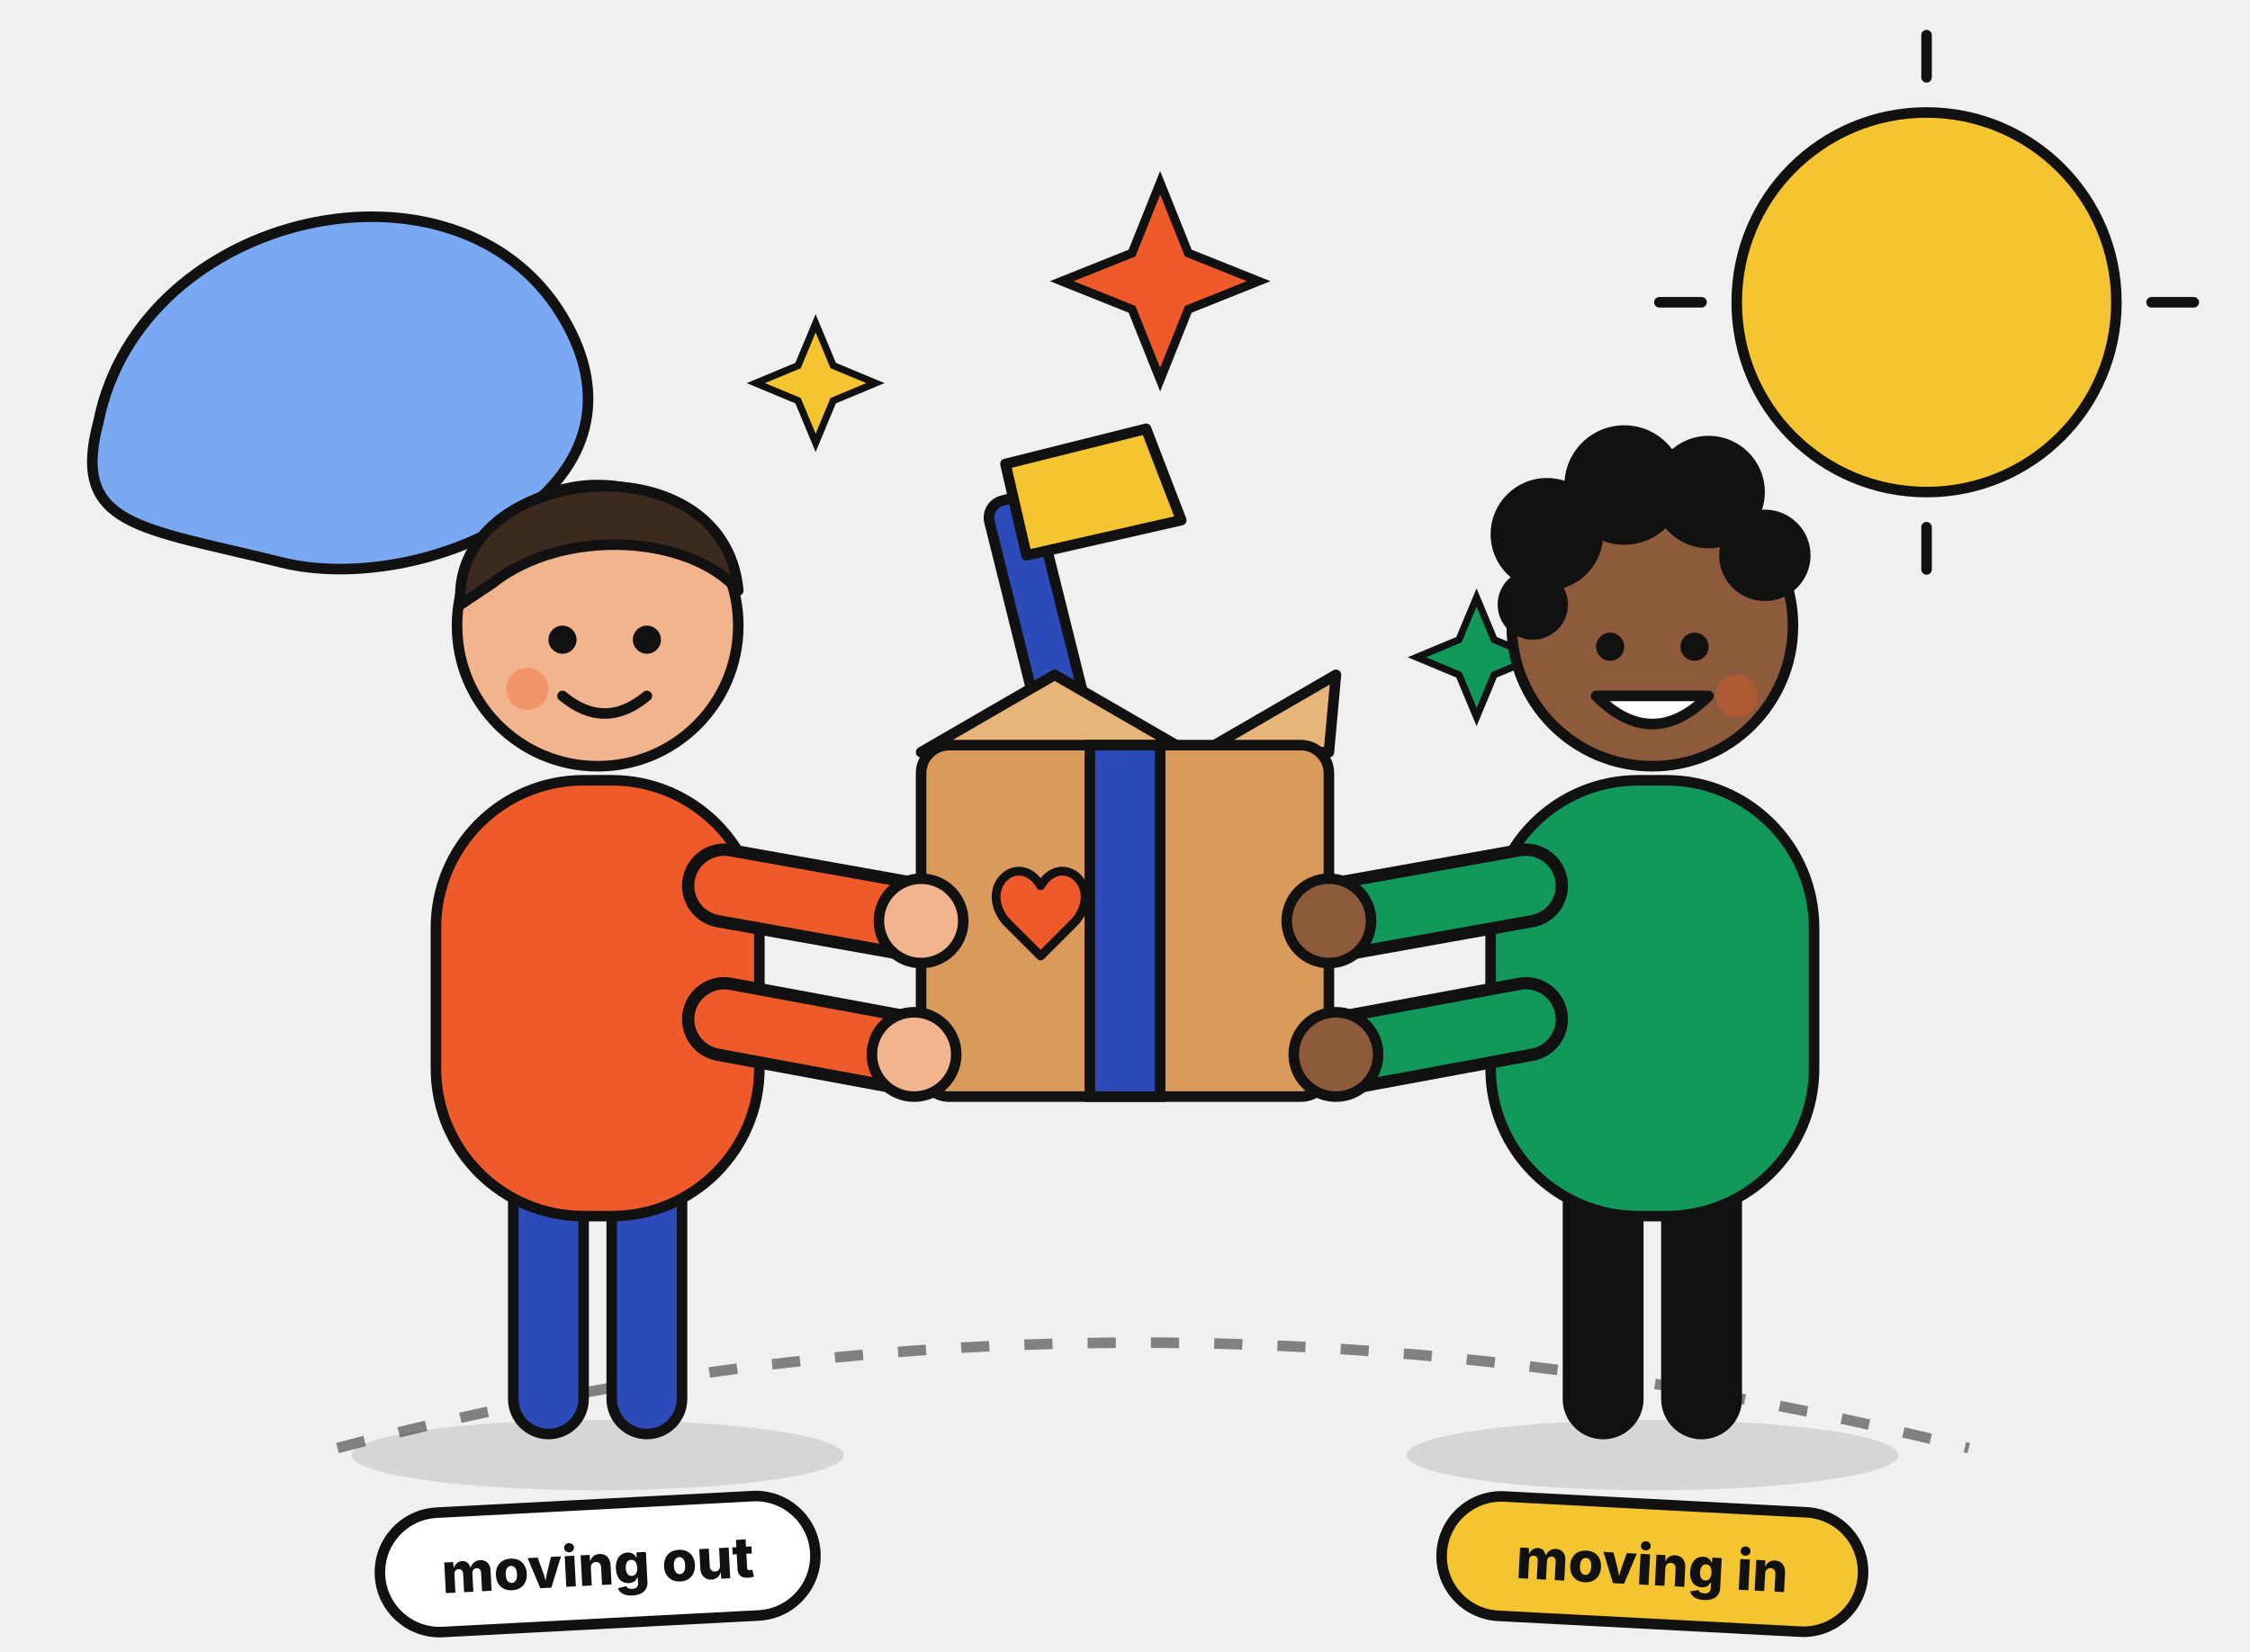
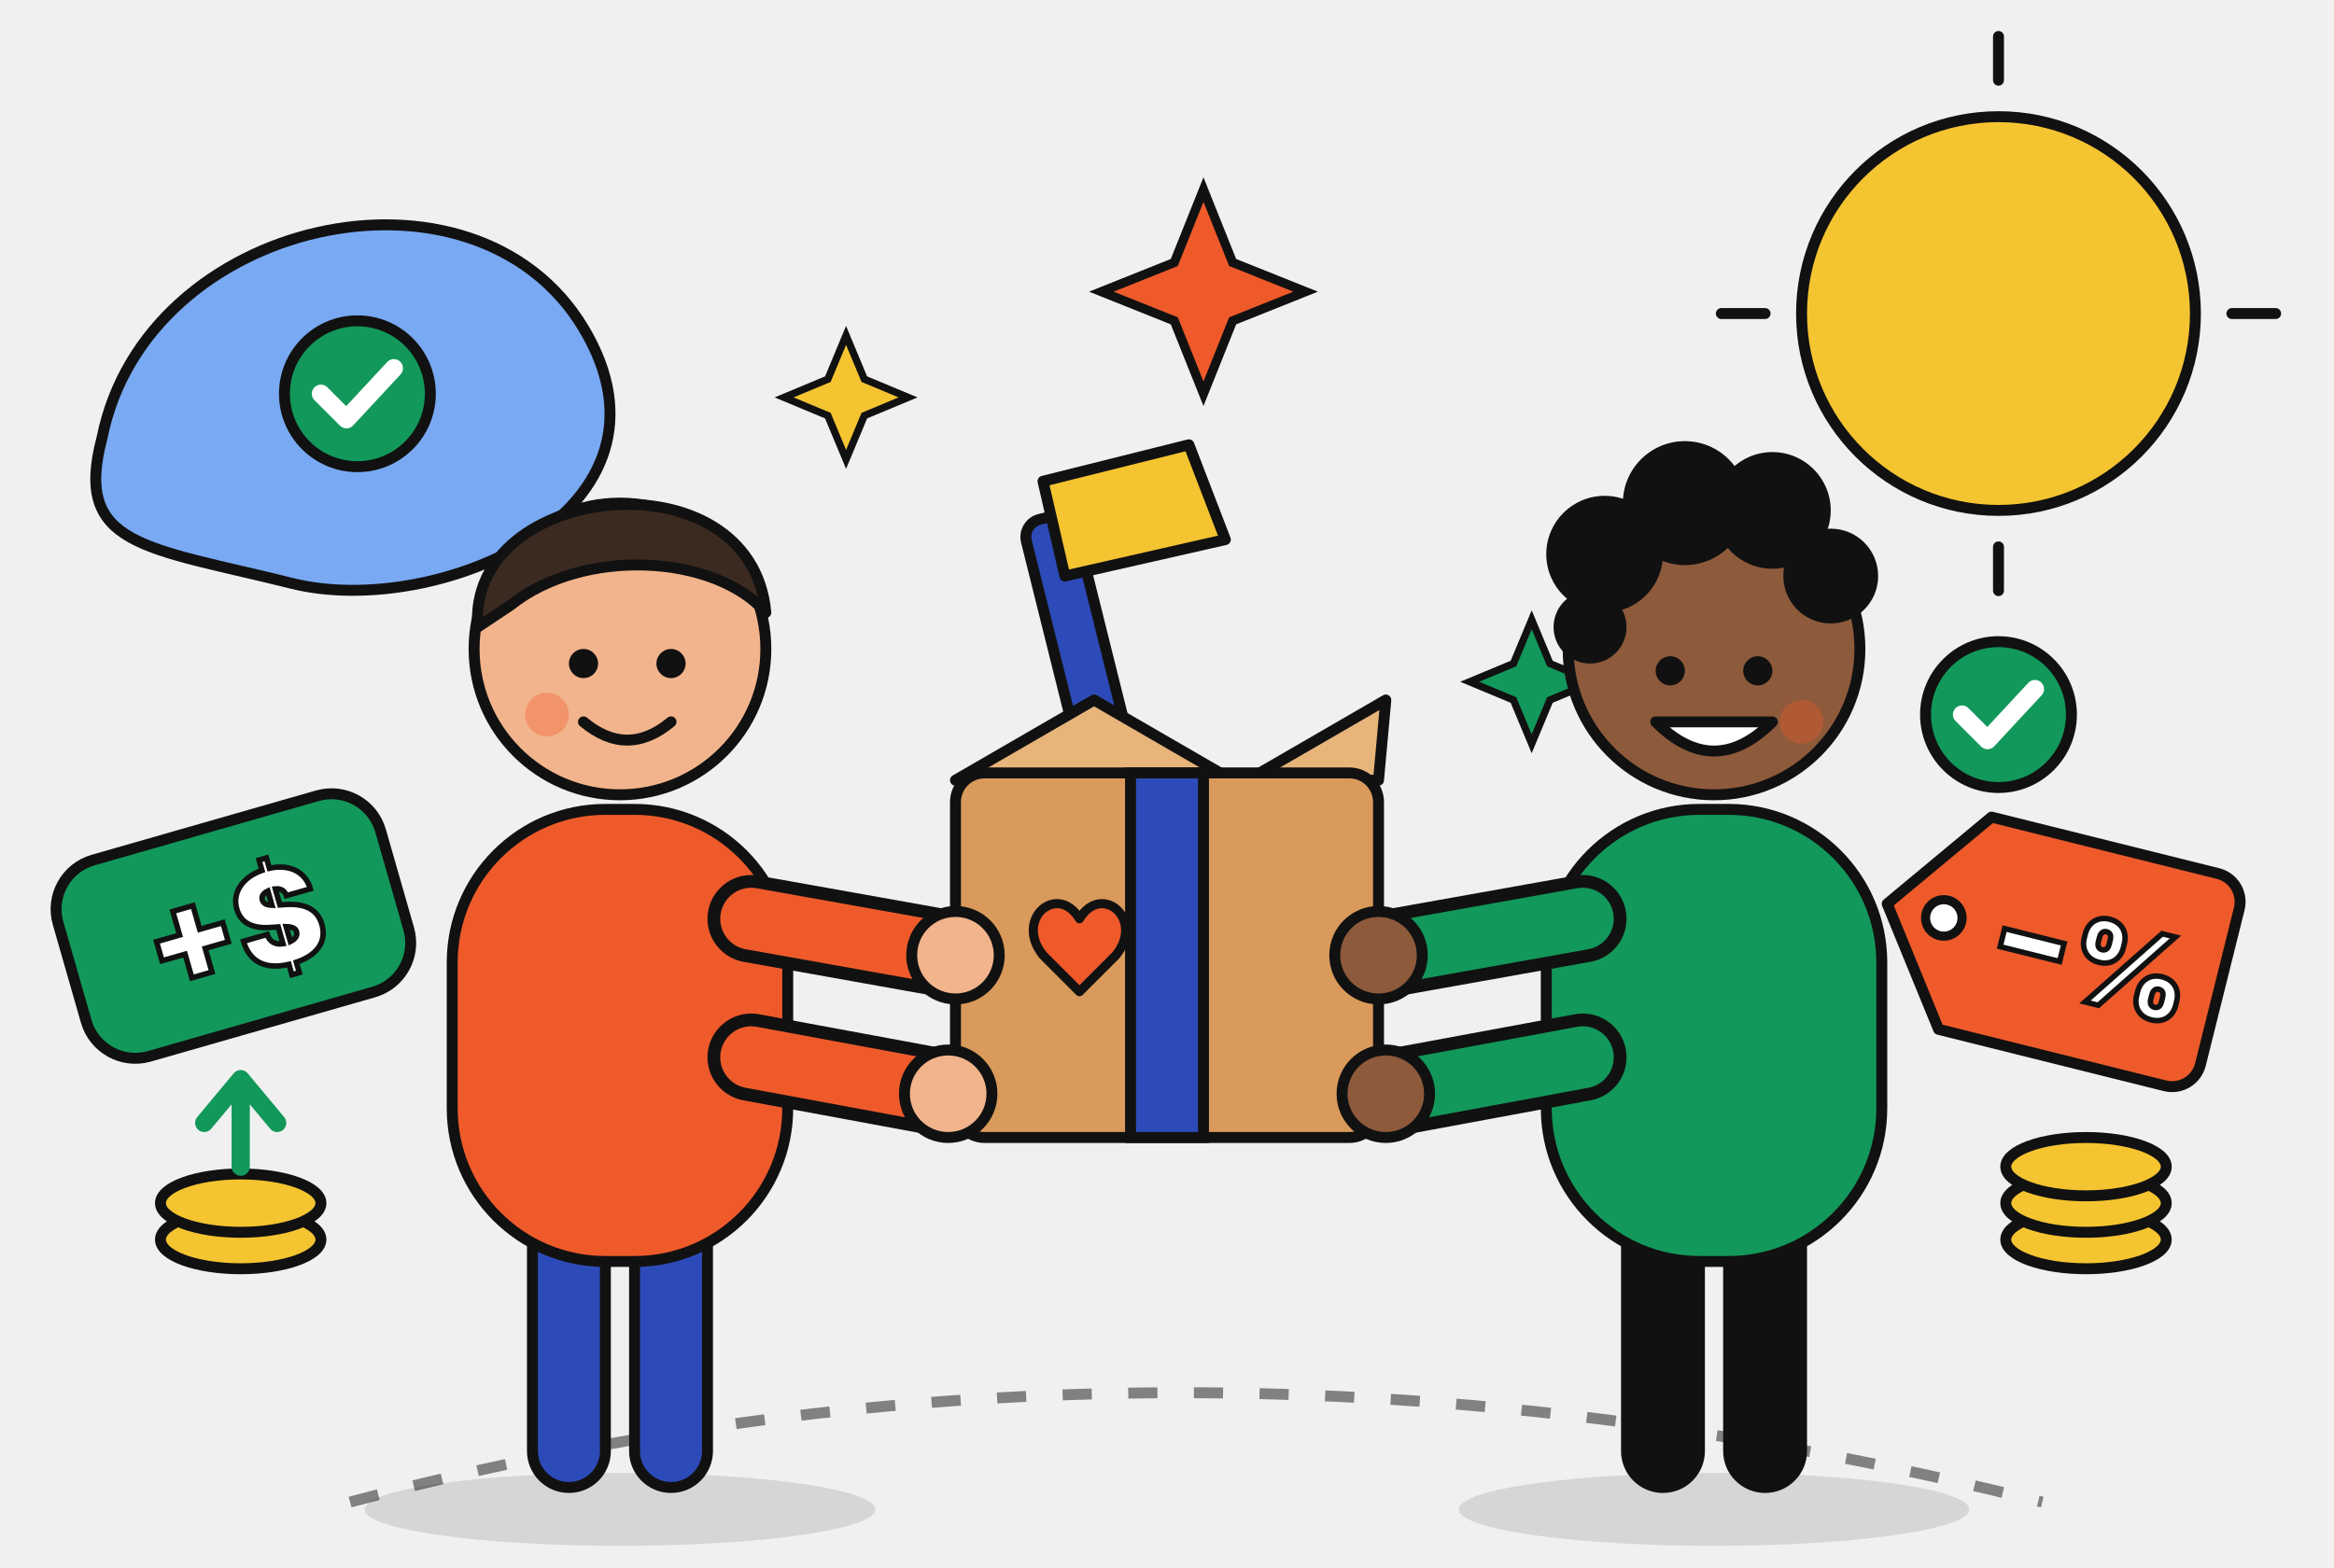
- <svg xmlns="http://www.w3.org/2000/svg" viewBox="0 0 640 470" role="img" aria-label="One student handing a box of room essentials to another student">
+ <svg xmlns="http://www.w3.org/2000/svg" viewBox="0 0 640 430" role="img" aria-label="One student handing a box of room essentials to another student">
  <style>
    .sway { animation: sway 3.2s ease-in-out infinite; transform-box: fill-box; transform-origin: 50% 100%; }
    .bobA { animation: bob 3.2s ease-in-out infinite; }
    .bobB { animation: bob 3.2s ease-in-out infinite; animation-delay: -1.6s; }
    .heart { animation: rise 3.2s ease-out infinite; transform-box: fill-box; transform-origin: center; opacity: 0; }
    .h2 { animation-delay: -1.1s; } .h3 { animation-delay: -2.2s; }
    .twinkle { animation: twinkle 2.4s ease-in-out infinite; transform-box: fill-box; transform-origin: center; }
    .t2 { animation-delay: -1.2s; }
    .spin { animation: spin 24s linear infinite; transform-box: fill-box; transform-origin: center; }
    .dash { stroke-dasharray: 8 10; animation: march 1.6s linear infinite; }
    @keyframes sway { 0%, 100% { transform: translateX(-7px) rotate(-3deg); } 50% { transform: translateX(7px) rotate(3deg); } }
    @keyframes bob { 0%, 100% { transform: translateY(0); } 50% { transform: translateY(-6px); } }
    @keyframes rise { 0% { opacity: 0; transform: translateY(0) scale(.5); } 15% { opacity: 1; }
                      100% { opacity: 0; transform: translateY(-110px) scale(1.15); } }
    @keyframes twinkle { 0%, 100% { transform: scale(.7) rotate(0deg); } 50% { transform: scale(1.15) rotate(20deg); } }
    @keyframes spin { to { transform: rotate(360deg); } }
    @keyframes march { to { stroke-dashoffset: -36; } }
+     .wobble { animation: wobble 2.8s ease-in-out infinite; transform-box: fill-box; transform-origin: center; }
+     .w2 { animation-delay: -1.4s; }
+     .pop { animation: pop 3.2s ease-in-out infinite; transform-box: fill-box; transform-origin: center; }
+     .p2 { animation-delay: -1.6s; }
+     @keyframes wobble { 0%, 100% { transform: rotate(-5deg) translateY(0); } 50% { transform: rotate(5deg) translateY(-5px); } }
+     @keyframes pop { 0%, 100% { transform: scale(.9); } 50% { transform: scale(1.12); } }
    @media (prefers-reduced-motion: reduce) { * { animation: none !important; } .heart { opacity: 1; } }
  </style>
  <g class="spin">
    <circle cx="548" cy="86" r="54" fill="#F5C431" stroke="#111" stroke-width="3" />
    <g stroke="#111" stroke-width="3" stroke-linecap="round">
      <line x1="548" y1="10" x2="548" y2="22" />
      <line x1="548" y1="150" x2="548" y2="162" />
      <line x1="472" y1="86" x2="484" y2="86" />
      <line x1="612" y1="86" x2="624" y2="86" />
    </g>
  </g>
  <path d="M28 120 C 40 60, 130 40, 160 90 C 190 140, 120 170, 80 160 C 40 150, 20 150, 28 120 Z" fill="#79A9F2" stroke="#111" stroke-width="3" />
  <path d="M96 412 Q 320 352 560 412" fill="none" stroke="#111" stroke-width="3" class="dash" opacity=".5" />
  <ellipse cx="170" cy="414" rx="70" ry="10" fill="#111" opacity=".12" />
  <ellipse cx="470" cy="414" rx="70" ry="10" fill="#111" opacity=".12" />
  <path class="twinkle" d="M330 52 l8 20 20 8 -20 8 -8 20 -8 -20 -20 -8 20 -8 z" fill="#EF5A2B" stroke="#111" stroke-width="2.5" />
  <path class="twinkle t2" d="M420 170 l5 12 12 5 -12 5 -5 12 -5 -12 -12 -5 12 -5 z" fill="#12985A" stroke="#111" stroke-width="2" />
  <path class="twinkle t2" d="M232 92 l5 12 12 5 -12 5 -5 12 -5 -12 -12 -5 12 -5 z" fill="#F5C431" stroke="#111" stroke-width="2" />
  <g class="bobA">
    <rect x="146" y="330" width="20" height="78" rx="10" fill="#2D4BB8" stroke="#111" stroke-width="3" />
    <rect x="174" y="330" width="20" height="78" rx="10" fill="#2D4BB8" stroke="#111" stroke-width="3" />
    <rect x="124" y="222" width="92" height="124" rx="42" fill="#EF5A2B" stroke="#111" stroke-width="3" />
    <path d="M206 252 L 262 262" stroke="#111" stroke-width="24" stroke-linecap="round" />
    <path d="M206 252 L 262 262" stroke="#EF5A2B" stroke-width="17" stroke-linecap="round" />
    <path d="M206 290 L 260 300" stroke="#111" stroke-width="24" stroke-linecap="round" />
    <path d="M206 290 L 260 300" stroke="#EF5A2B" stroke-width="17" stroke-linecap="round" />
    <circle cx="170" cy="178" r="40" fill="#F2B48C" stroke="#111" stroke-width="3" />
    <path d="M131 172 C 128 132, 206 124, 210 168 C 196 152, 160 150, 140 166 Z" fill="#3B2A20" stroke="#111" stroke-width="3" stroke-linejoin="round" />
    <circle cx="160" cy="182" r="4" fill="#111" />
    <circle cx="184" cy="182" r="4" fill="#111" />
    <path d="M160 198 Q 172 208 184 198" fill="none" stroke="#111" stroke-width="3" stroke-linecap="round" />
    <circle cx="150" cy="196" r="6" fill="#EF5A2B" opacity=".35" />
  </g>
  <g class="bobB">
    <rect x="446" y="330" width="20" height="78" rx="10" fill="#111" stroke="#111" stroke-width="3" />
    <rect x="474" y="330" width="20" height="78" rx="10" fill="#111" stroke="#111" stroke-width="3" />
    <rect x="424" y="222" width="92" height="124" rx="42" fill="#12985A" stroke="#111" stroke-width="3" />
    <path d="M434 252 L 378 262" stroke="#111" stroke-width="24" stroke-linecap="round" />
    <path d="M434 252 L 378 262" stroke="#12985A" stroke-width="17" stroke-linecap="round" />
    <path d="M434 290 L 380 300" stroke="#111" stroke-width="24" stroke-linecap="round" />
    <path d="M434 290 L 380 300" stroke="#12985A" stroke-width="17" stroke-linecap="round" />
    <circle cx="470" cy="178" r="40" fill="#8D5A3B" stroke="#111" stroke-width="3" />
    <g fill="#111">
      <circle cx="440" cy="152" r="16" />
      <circle cx="462" cy="138" r="17" />
      <circle cx="486" cy="140" r="16" />
      <circle cx="502" cy="158" r="13" />
      <circle cx="436" cy="172" r="10" />
    </g>
    <circle cx="458" cy="184" r="4" fill="#111" />
    <circle cx="482" cy="184" r="4" fill="#111" />
    <path d="M454 198 Q 470 214 486 198 Z" fill="#fff" stroke="#111" stroke-width="3" stroke-linejoin="round" />
    <circle cx="494" cy="198" r="6" fill="#EF5A2B" opacity=".35" />
  </g>
  <g class="sway">
    <rect x="296" y="140" width="14" height="66" rx="5" fill="#2D4BB8" stroke="#111" stroke-width="3" transform="rotate(-14 303 206)" />
    <path d="M286 132 l40 -10 10 26 -44 10 z" fill="#F5C431" stroke="#111" stroke-width="3" stroke-linejoin="round" />
    <path d="M262 214 L 300 192 L 338 214 Z" fill="#E7B47A" stroke="#111" stroke-width="3" stroke-linejoin="round" />
    <path d="M342 214 L 380 192 L 378 214 Z" fill="#E7B47A" stroke="#111" stroke-width="3" stroke-linejoin="round" />
    <rect x="262" y="212" width="116" height="100" rx="8" fill="#D99A5B" stroke="#111" stroke-width="3" />
    <rect x="310" y="212" width="20" height="100" fill="#2D4BB8" stroke="#111" stroke-width="3" />
    <path d="M286 262 c -8 -10 4 -20 10 -10 c 6 -10 18 0 10 10 l -10 10 z" fill="#EF5A2B" stroke="#111" stroke-width="2.5" stroke-linejoin="round" />
    <circle cx="262" cy="262" r="12" fill="#F2B48C" stroke="#111" stroke-width="3" />
    <circle cx="260" cy="300" r="12" fill="#F2B48C" stroke="#111" stroke-width="3" />
    <circle cx="378" cy="262" r="12" fill="#8D5A3B" stroke="#111" stroke-width="3" />
    <circle cx="380" cy="300" r="12" fill="#8D5A3B" stroke="#111" stroke-width="3" />
  </g>
  <path class="heart" d="M310 120 c -10 -12 6 -26 14 -12 c 8 -14 24 0 14 12 l -14 14 z" fill="#EF5A2B" stroke="#111" stroke-width="2.5" />
  <path class="heart h2" d="M352 132 c -7 -9 4 -18 10 -8 c 6 -10 17 -1 10 8 l -10 10 z" fill="#F5C431" stroke="#111" stroke-width="2.5" />
  <path class="heart h3" d="M276 128 c -7 -9 4 -18 10 -8 c 6 -10 17 -1 10 8 l -10 10 z" fill="#79A9F2" stroke="#111" stroke-width="2.5" />
-   <g font-family="Inter, Segoe UI, Arial, sans-serif" font-weight="800" font-size="16" text-anchor="middle">
-     <rect x="108" y="428" width="124" height="34" rx="17" fill="#fff" stroke="#111" stroke-width="3" transform="rotate(-3 170 445)" />
-     <text x="170" y="451" fill="#111" transform="rotate(-3 170 445)">moving out</text>
-     <rect x="410" y="428" width="120" height="34" rx="17" fill="#F5C431" stroke="#111" stroke-width="3" transform="rotate(3 470 445)" />
-     <text x="470" y="451" fill="#111" transform="rotate(3 470 445)">moving in</text>
+   <g font-family="Arial Black, Segoe UI Black, Inter, Arial, sans-serif" font-weight="900" text-anchor="middle">
+     <g class="wobble">
+       <rect x="18" y="226" width="92" height="56" rx="14" fill="#12985A" stroke="#111" stroke-width="3" transform="rotate(-16 64 254)" />
+       <text x="64" y="268" font-size="36" fill="#fff" stroke="#111" stroke-width="1.5" transform="rotate(-16 64 254)">+$</text>
+     </g>
+     <g class="wobble w2">
+       <path d="M538 230 h 64 a 8 8 0 0 1 8 8 v 44 a 8 8 0 0 1 -8 8 h -64 l -22 -30 z" fill="#EF5A2B" stroke="#111" stroke-width="3" stroke-linejoin="round" transform="rotate(14 566 260)" />
+       <circle cx="532" cy="260" r="5" fill="#fff" stroke="#111" stroke-width="2.5" transform="rotate(14 566 260)" />
+       <text x="574" y="273" font-size="32" fill="#fff" stroke="#111" stroke-width="1.5" transform="rotate(14 566 260)">−%</text>
+     </g>
+     <g class="wobble w2">
+       <ellipse cx="572" cy="340" rx="22" ry="8" fill="#F5C431" stroke="#111" stroke-width="3" />
+       <ellipse cx="572" cy="330" rx="22" ry="8" fill="#F5C431" stroke="#111" stroke-width="3" />
+       <ellipse cx="572" cy="320" rx="22" ry="8" fill="#F5C431" stroke="#111" stroke-width="3" />
+     </g>
+     <g class="wobble">
+       <ellipse cx="66" cy="340" rx="22" ry="8" fill="#F5C431" stroke="#111" stroke-width="3" />
+       <ellipse cx="66" cy="330" rx="22" ry="8" fill="#F5C431" stroke="#111" stroke-width="3" />
+       <path d="M66 296 v 24 M56 308 l 10 -12 10 12" fill="none" stroke="#12985A" stroke-width="5" stroke-linecap="round" stroke-linejoin="round" />
+     </g>
+   </g>
+   <g class="pop">
+     <circle cx="98" cy="108" r="20" fill="#12985A" stroke="#111" stroke-width="3" />
+     <path d="M88 108 l 7 7 13 -14" fill="none" stroke="#fff" stroke-width="5" stroke-linecap="round" stroke-linejoin="round" />
+   </g>
+   <g class="pop p2">
+     <circle cx="548" cy="196" r="20" fill="#12985A" stroke="#111" stroke-width="3" />
+     <path d="M538 196 l 7 7 13 -14" fill="none" stroke="#fff" stroke-width="5" stroke-linecap="round" stroke-linejoin="round" />
  </g>
</svg>
